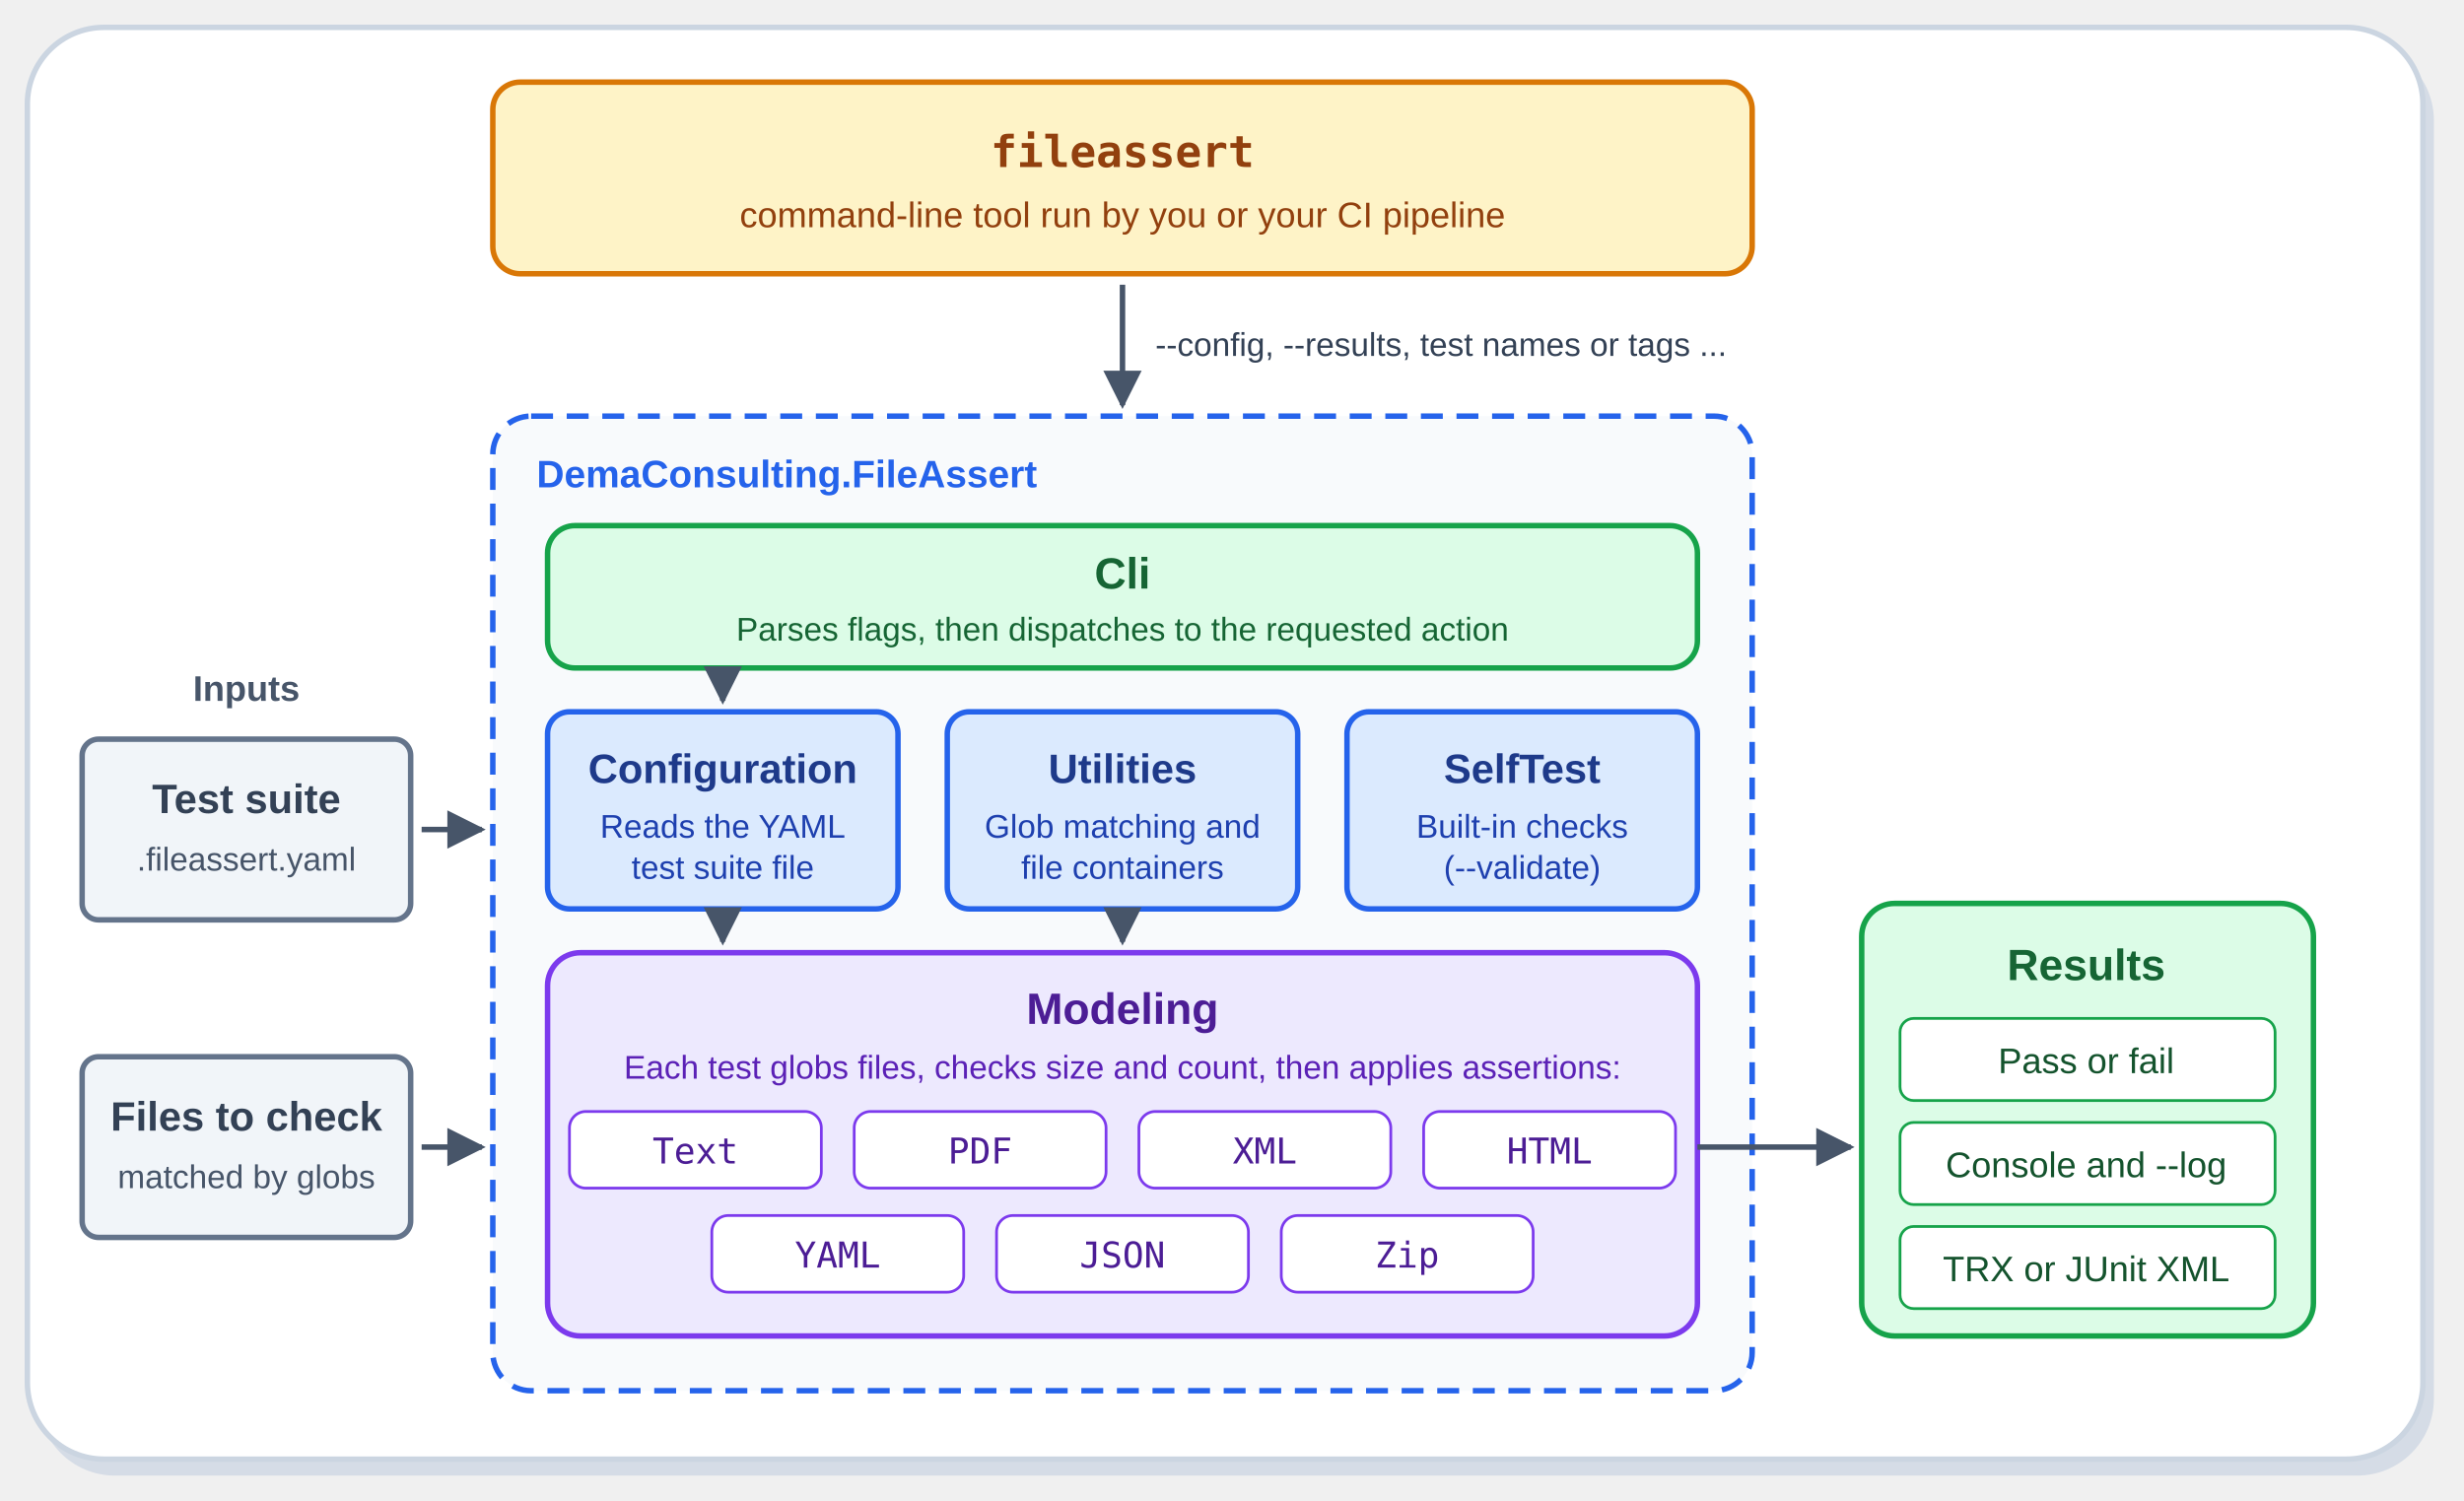
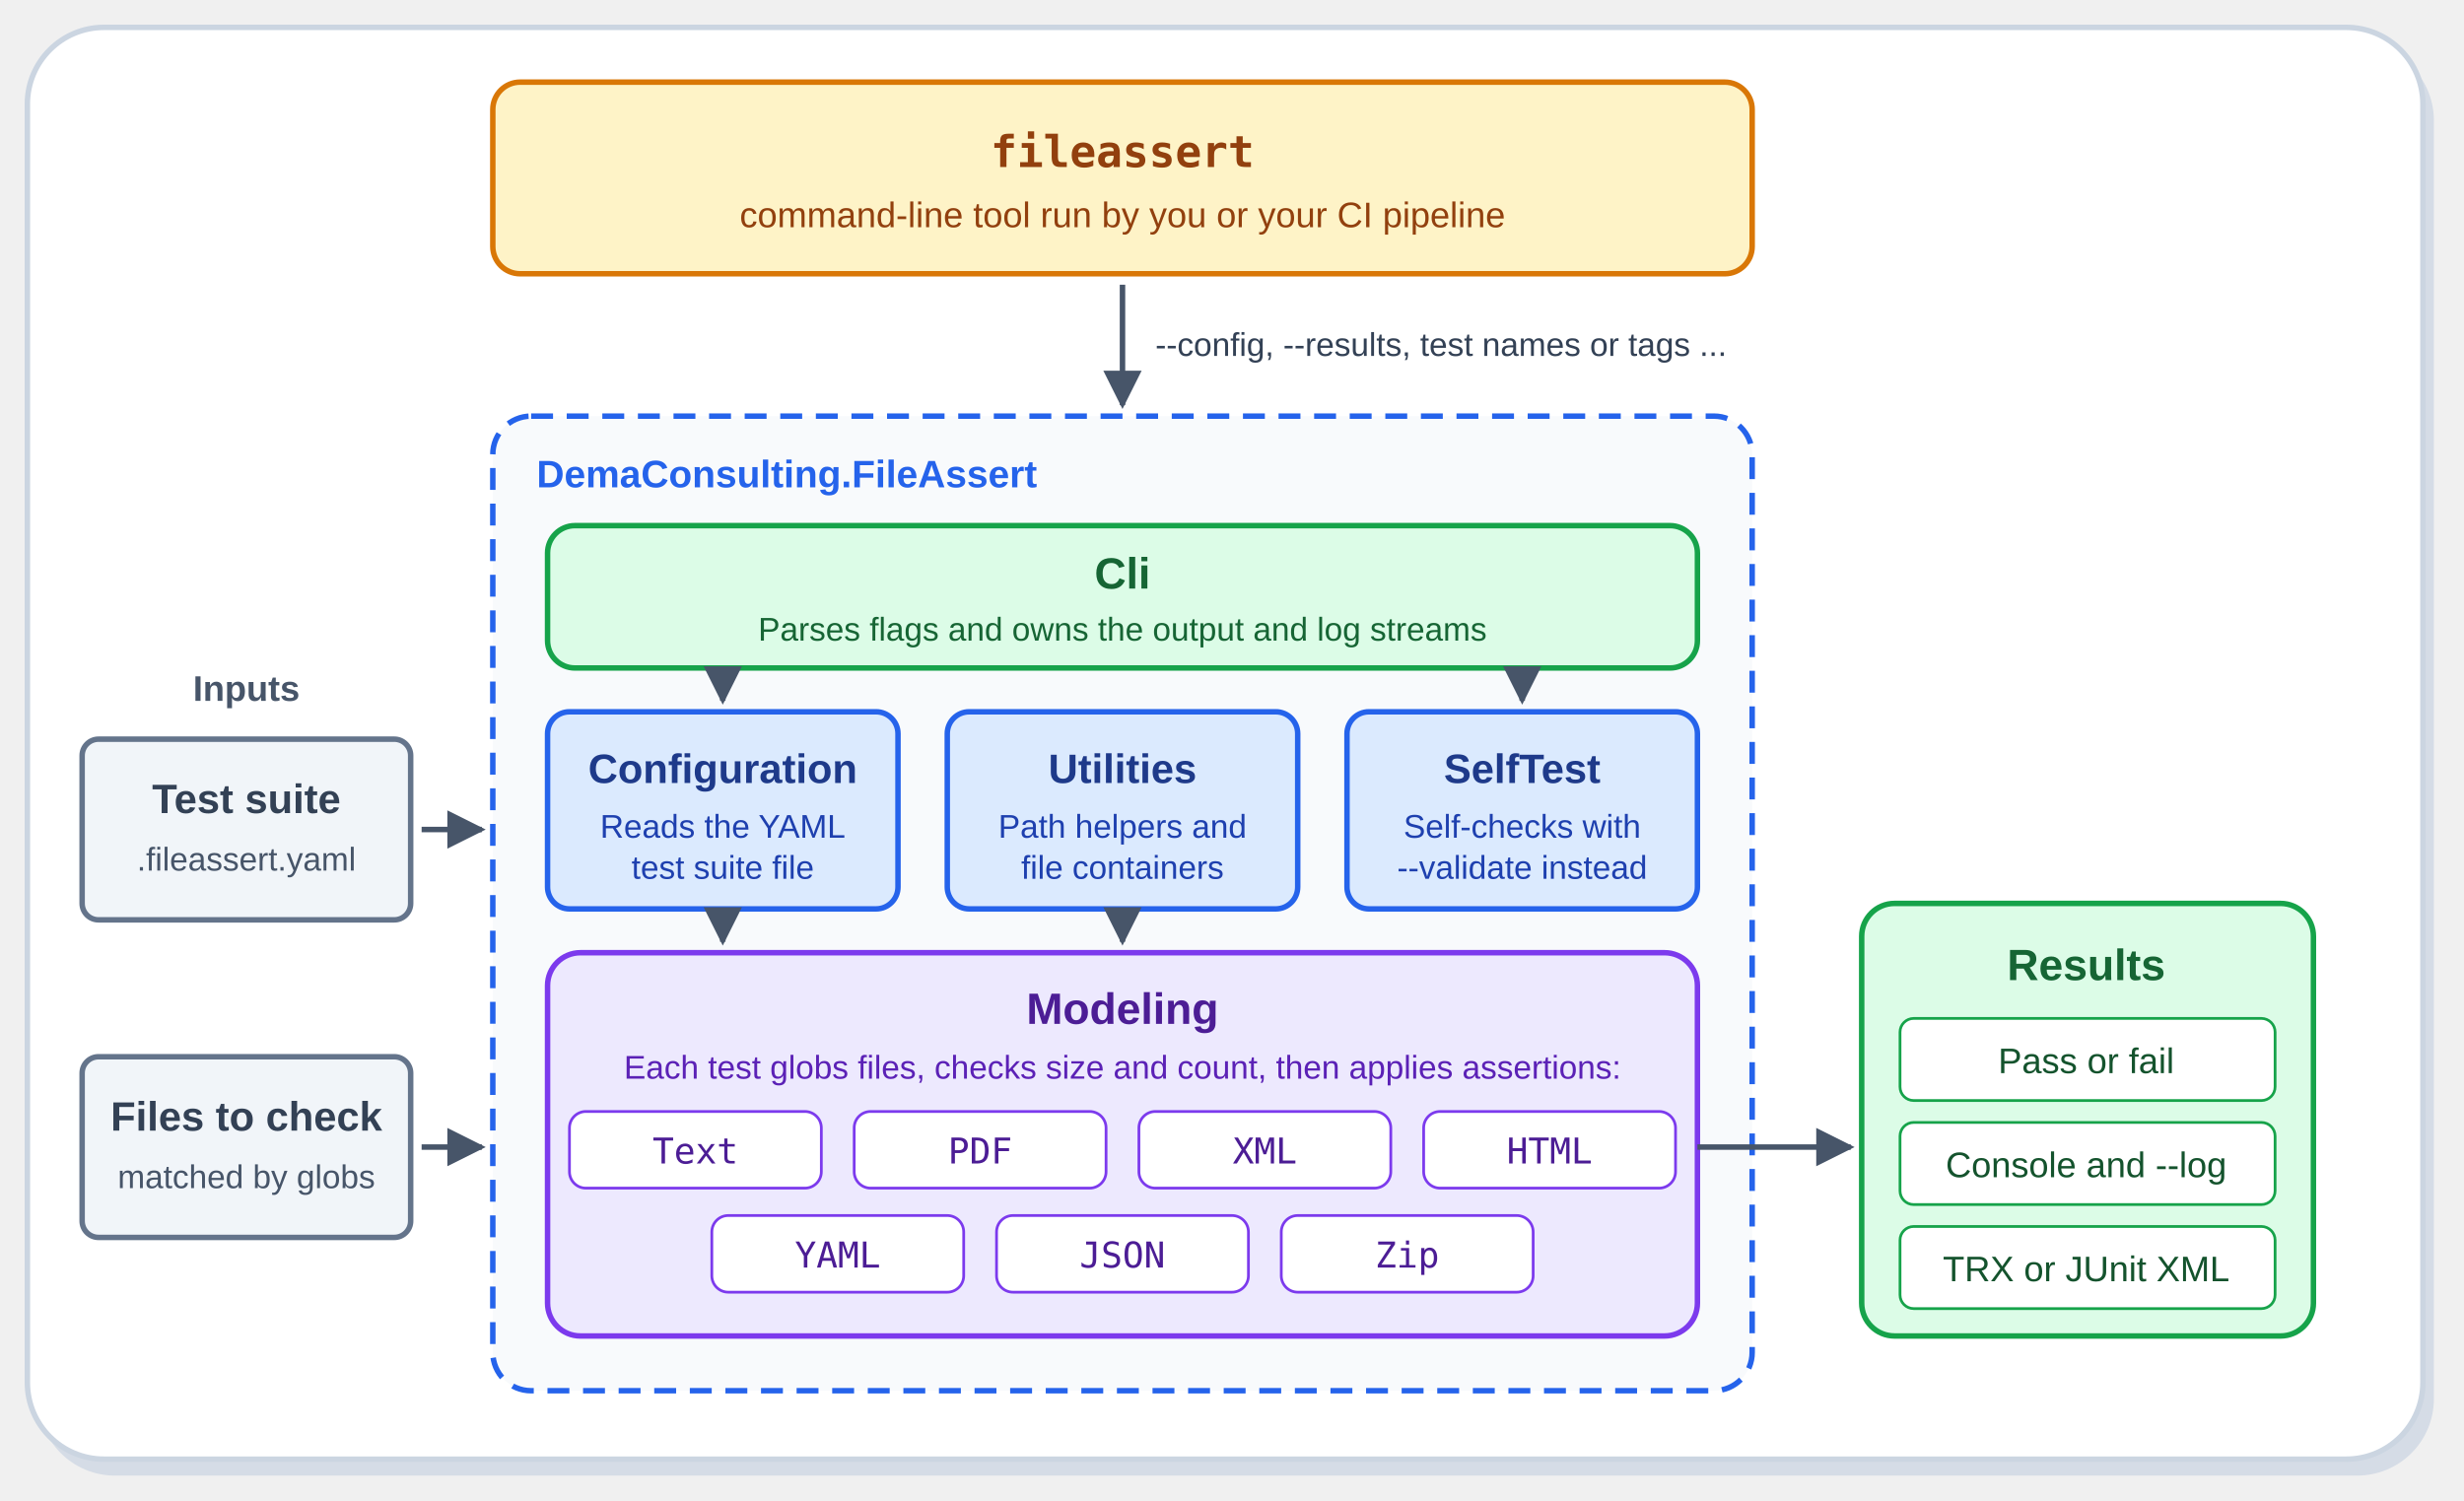
<svg xmlns="http://www.w3.org/2000/svg" width="900" height="548" viewBox="0 0 900 548" font-family="Segoe UI, Arial, sans-serif">
  <defs>
    <marker id="a" viewBox="0 0 10 10" refX="9" refY="5" markerWidth="7" markerHeight="7" orient="auto-start-reverse">
      <path d="M0,0 L10,5 L0,10 z" fill="#475569" />
    </marker>
  </defs>
  <rect x="14" y="16" width="875" height="523" rx="28" fill="#d5dce6" />
  <rect x="10" y="10" width="875" height="523" rx="28" fill="#ffffff" stroke="#cbd5e1" stroke-width="2" />
  <g transform="translate(30,30)">
    <rect x="150" y="0" width="460" height="70" rx="10" fill="#fef3c7" stroke="#d97706" stroke-width="2" />
    <text x="380" y="31" font-size="16" font-family="Consolas, monospace" font-weight="600" fill="#92400e" text-anchor="middle">fileassert</text>
    <text x="380" y="53" font-size="13" fill="#92400e" text-anchor="middle">command-line tool run by you or your CI pipeline</text>
    <line x1="380" y1="74" x2="380" y2="118" stroke="#475569" stroke-width="2" marker-end="url(#a)" />
    <text x="392" y="100" font-size="12" fill="#334155">--config, --results, test names or tags ...</text>
    <rect x="150" y="122" width="460" height="356" rx="14" fill="#f8fafc" stroke="#2563eb" stroke-width="2" stroke-dasharray="8 5" />
    <text x="166" y="148" font-size="14" font-weight="600" fill="#2563eb">DemaConsulting.FileAssert</text>
    <rect x="170" y="162" width="420" height="52" rx="10" fill="#dcfce7" stroke="#16a34a" stroke-width="2" />
    <text x="380" y="185" font-size="16" font-weight="600" fill="#166534" text-anchor="middle">Cli</text>
-     <text x="380" y="204" font-size="12" fill="#166534" text-anchor="middle">Parses flags, then dispatches to the requested action</text>
+     <text x="380" y="204" font-size="12" fill="#166534" text-anchor="middle">Parses flags and owns the output and log streams</text>
    <rect x="170" y="230" width="128" height="72" rx="8" fill="#dbeafe" stroke="#2563eb" stroke-width="2" />
    <text x="234" y="256" font-size="15" font-weight="600" fill="#1e3a8a" text-anchor="middle">Configuration</text>
    <text x="234" y="276" font-size="12" fill="#1e40af" text-anchor="middle">Reads the YAML</text>
    <text x="234" y="291" font-size="12" fill="#1e40af" text-anchor="middle">test suite file</text>
    <rect x="316" y="230" width="128" height="72" rx="8" fill="#dbeafe" stroke="#2563eb" stroke-width="2" />
    <text x="380" y="256" font-size="15" font-weight="600" fill="#1e3a8a" text-anchor="middle">Utilities</text>
-     <text x="380" y="276" font-size="12" fill="#1e40af" text-anchor="middle">Glob matching and</text>
+     <text x="380" y="276" font-size="12" fill="#1e40af" text-anchor="middle">Path helpers and</text>
    <text x="380" y="291" font-size="12" fill="#1e40af" text-anchor="middle">file containers</text>
    <rect x="462" y="230" width="128" height="72" rx="8" fill="#dbeafe" stroke="#2563eb" stroke-width="2" />
    <text x="526" y="256" font-size="15" font-weight="600" fill="#1e3a8a" text-anchor="middle">SelfTest</text>
-     <text x="526" y="276" font-size="12" fill="#1e40af" text-anchor="middle">Built-in checks</text>
-     <text x="526" y="291" font-size="12" fill="#1e40af" text-anchor="middle">(--validate)</text>
+     <text x="526" y="276" font-size="12" fill="#1e40af" text-anchor="middle">Self-checks with</text>
+     <text x="526" y="291" font-size="12" fill="#1e40af" text-anchor="middle">--validate instead</text>
    <rect x="170" y="318" width="420" height="140" rx="12" fill="#ede9fe" stroke="#7c3aed" stroke-width="2" />
    <text x="380" y="344" font-size="16" font-weight="600" fill="#4c1d95" text-anchor="middle">Modeling</text>
    <text x="380" y="364" font-size="12" fill="#5b21b6" text-anchor="middle">Each test globs files, checks size and count, then applies assertions:</text>
    <g font-size="13" font-family="Consolas, monospace" fill="#4c1d95" text-anchor="middle">
      <rect x="178" y="376" width="92" height="28" rx="6" fill="#ffffff" stroke="#7c3aed" />
      <text x="224" y="395">Text</text>
      <rect x="282" y="376" width="92" height="28" rx="6" fill="#ffffff" stroke="#7c3aed" />
      <text x="328" y="395">PDF</text>
      <rect x="386" y="376" width="92" height="28" rx="6" fill="#ffffff" stroke="#7c3aed" />
      <text x="432" y="395">XML</text>
      <rect x="490" y="376" width="92" height="28" rx="6" fill="#ffffff" stroke="#7c3aed" />
      <text x="536" y="395">HTML</text>
      <rect x="230" y="414" width="92" height="28" rx="6" fill="#ffffff" stroke="#7c3aed" />
      <text x="276" y="433">YAML</text>
      <rect x="334" y="414" width="92" height="28" rx="6" fill="#ffffff" stroke="#7c3aed" />
      <text x="380" y="433">JSON</text>
      <rect x="438" y="414" width="92" height="28" rx="6" fill="#ffffff" stroke="#7c3aed" />
      <text x="484" y="433">Zip</text>
    </g>
    <text x="60" y="226" font-size="13" font-weight="600" fill="#475569" text-anchor="middle">Inputs</text>
    <rect x="0" y="240" width="120" height="66" rx="6" fill="#f1f5f9" stroke="#64748b" stroke-width="2" />
    <text x="60" y="267" font-size="15" font-weight="600" fill="#334155" text-anchor="middle">Test suite</text>
    <text x="60" y="288" font-size="12" fill="#475569" text-anchor="middle">.fileassert.yaml</text>
    <rect x="0" y="356" width="120" height="66" rx="6" fill="#f1f5f9" stroke="#64748b" stroke-width="2" />
    <text x="60" y="383" font-size="15" font-weight="600" fill="#334155" text-anchor="middle">Files to check</text>
    <text x="60" y="404" font-size="12" fill="#475569" text-anchor="middle">matched by globs</text>
    <line x1="124" y1="273" x2="146" y2="273" stroke="#475569" stroke-width="2" marker-end="url(#a)" />
    <line x1="124" y1="389" x2="146" y2="389" stroke="#475569" stroke-width="2" marker-end="url(#a)" />
    <rect x="650" y="300" width="165" height="158" rx="12" fill="#dcfce7" stroke="#16a34a" stroke-width="2" />
    <text x="732" y="328" font-size="16" font-weight="600" fill="#166534" text-anchor="middle">Results</text>
    <g font-size="13" fill="#14532d" text-anchor="middle">
      <rect x="664" y="342" width="137" height="30" rx="5" fill="#ffffff" stroke="#16a34a" />
      <text x="732" y="362">Pass or fail</text>
      <rect x="664" y="380" width="137" height="30" rx="5" fill="#ffffff" stroke="#16a34a" />
      <text x="732" y="400">Console and --log</text>
      <rect x="664" y="418" width="137" height="30" rx="5" fill="#ffffff" stroke="#16a34a" />
      <text x="732" y="438">TRX or JUnit XML</text>
    </g>
    <line x1="590" y1="389" x2="646" y2="389" stroke="#475569" stroke-width="2" marker-end="url(#a)" />
+     <line x1="526" y1="214" x2="526" y2="226" stroke="#475569" stroke-width="2" marker-end="url(#a)" />
    <line x1="234" y1="214" x2="234" y2="226" stroke="#475569" stroke-width="2" marker-end="url(#a)" />
    <line x1="234" y1="302" x2="234" y2="314" stroke="#475569" stroke-width="2" marker-end="url(#a)" />
    <line x1="380" y1="302" x2="380" y2="314" stroke="#475569" stroke-width="2" marker-end="url(#a)" />
  </g>
</svg>
